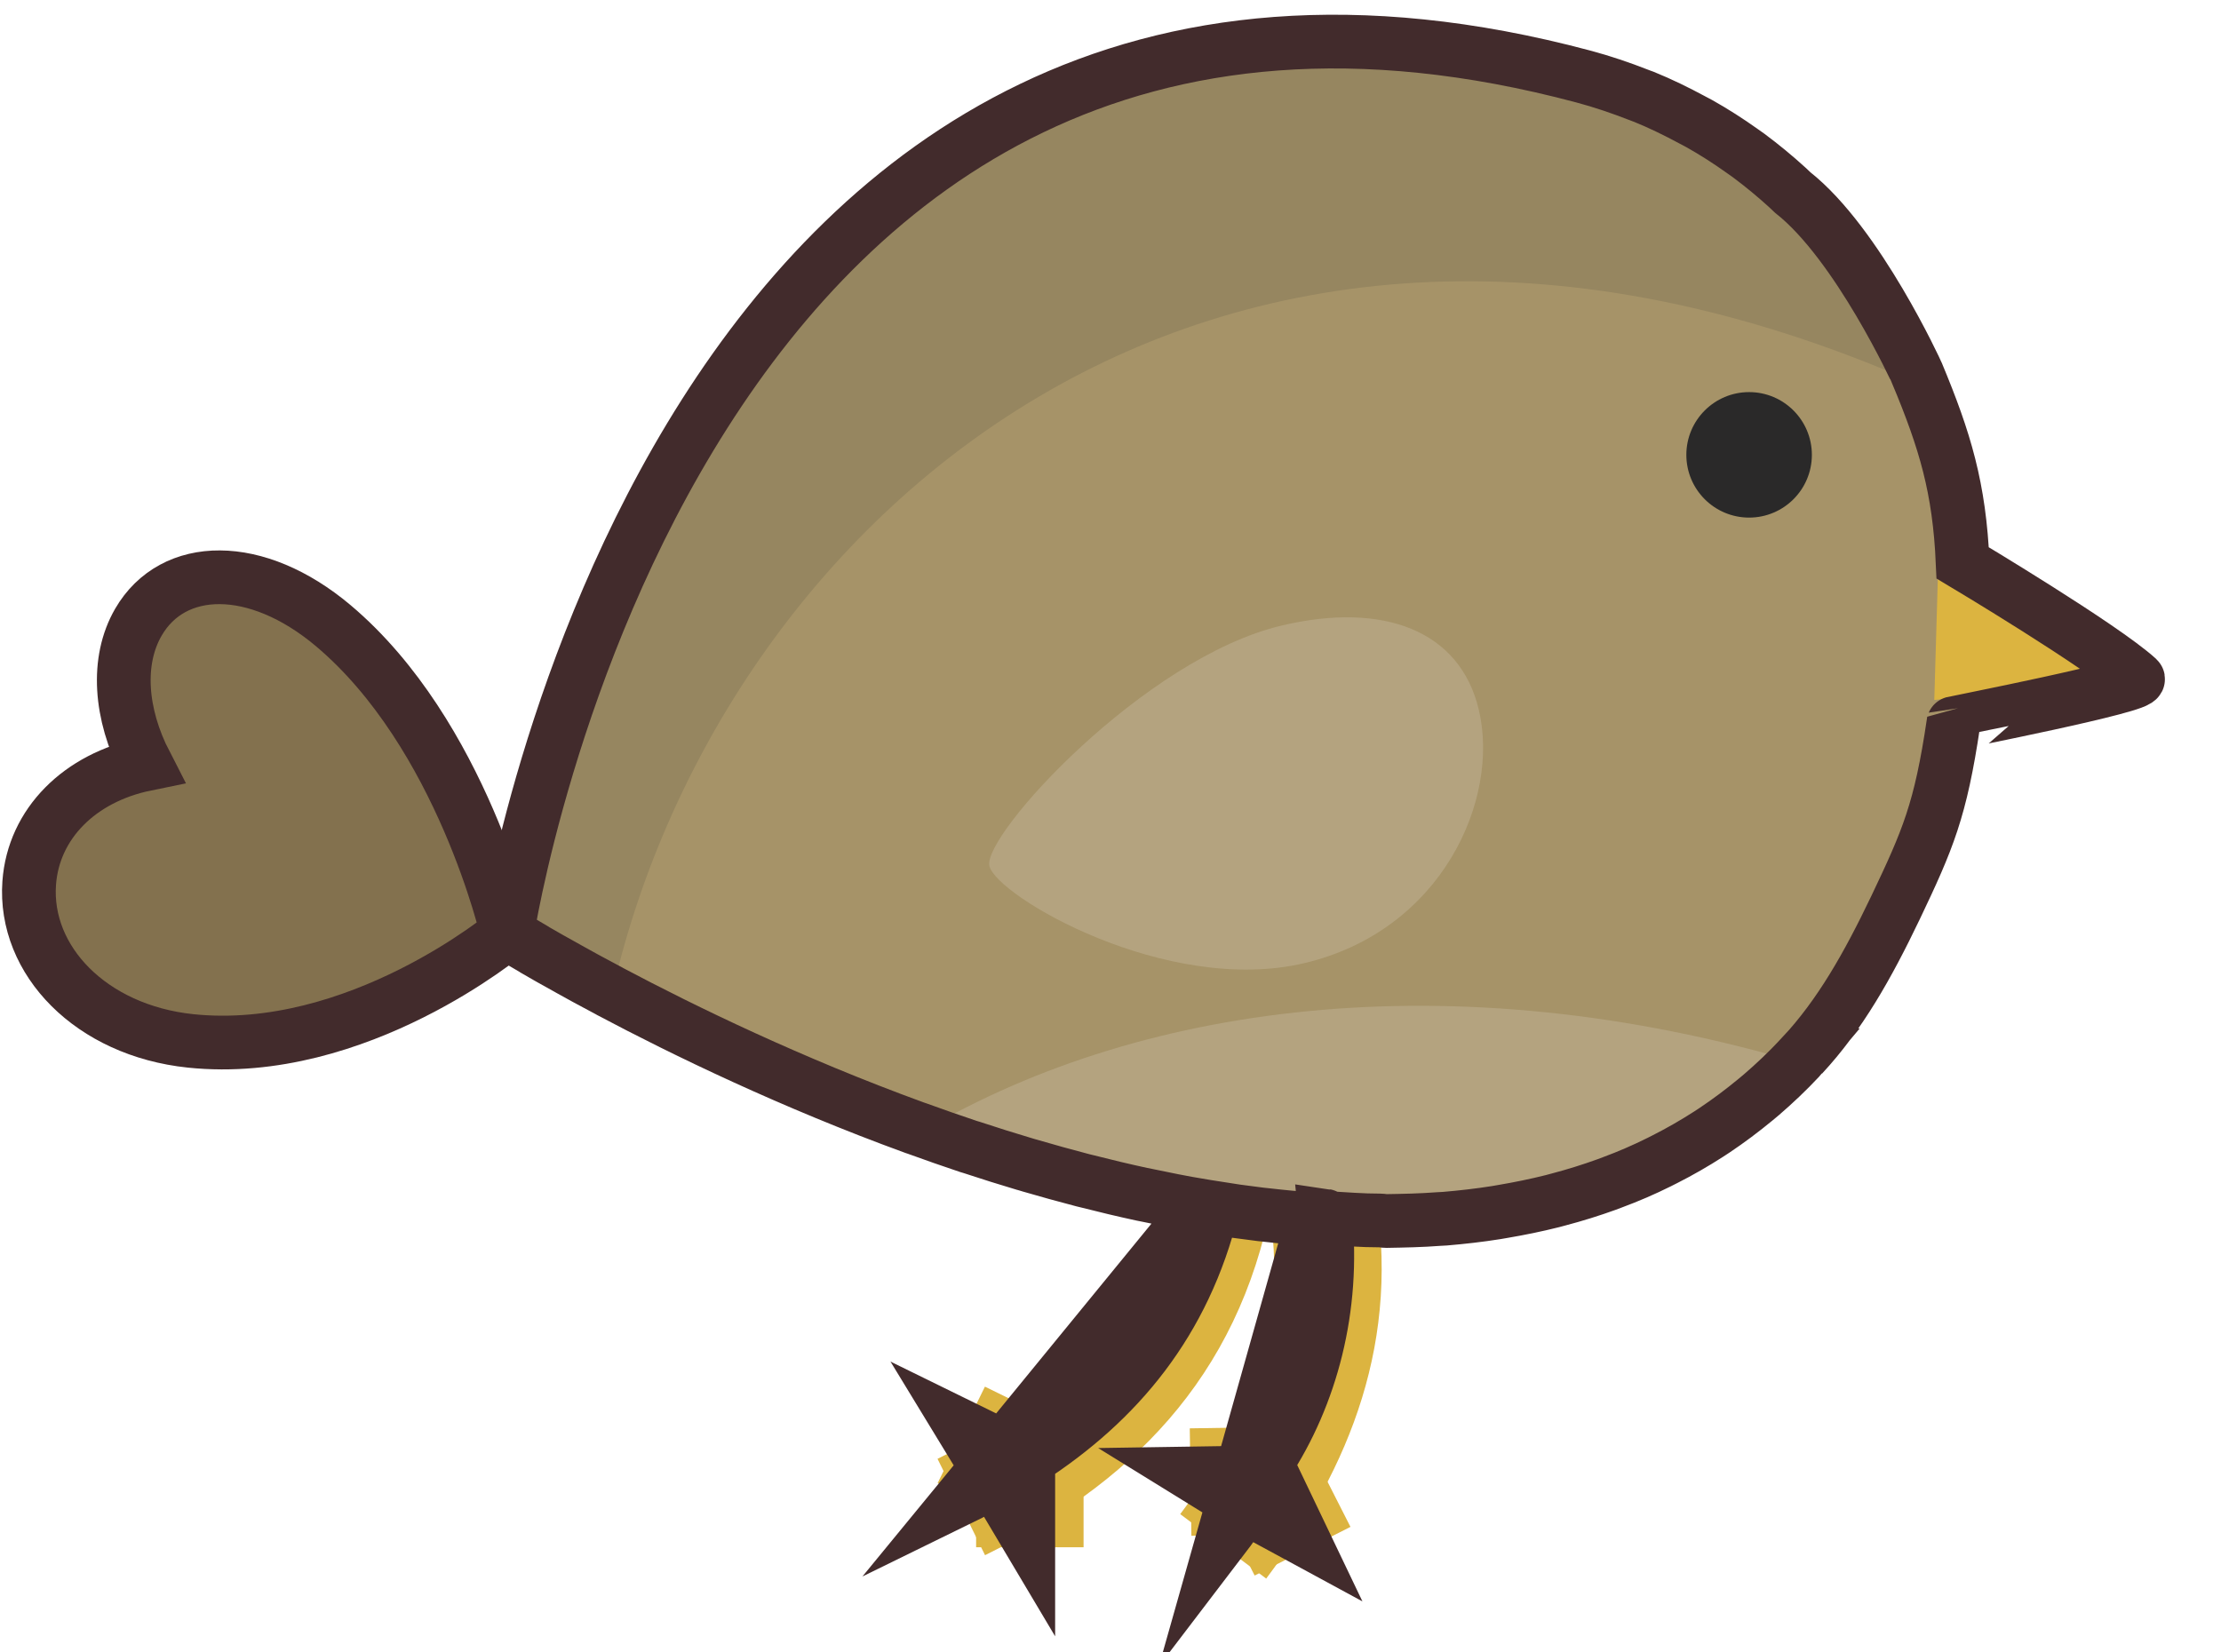
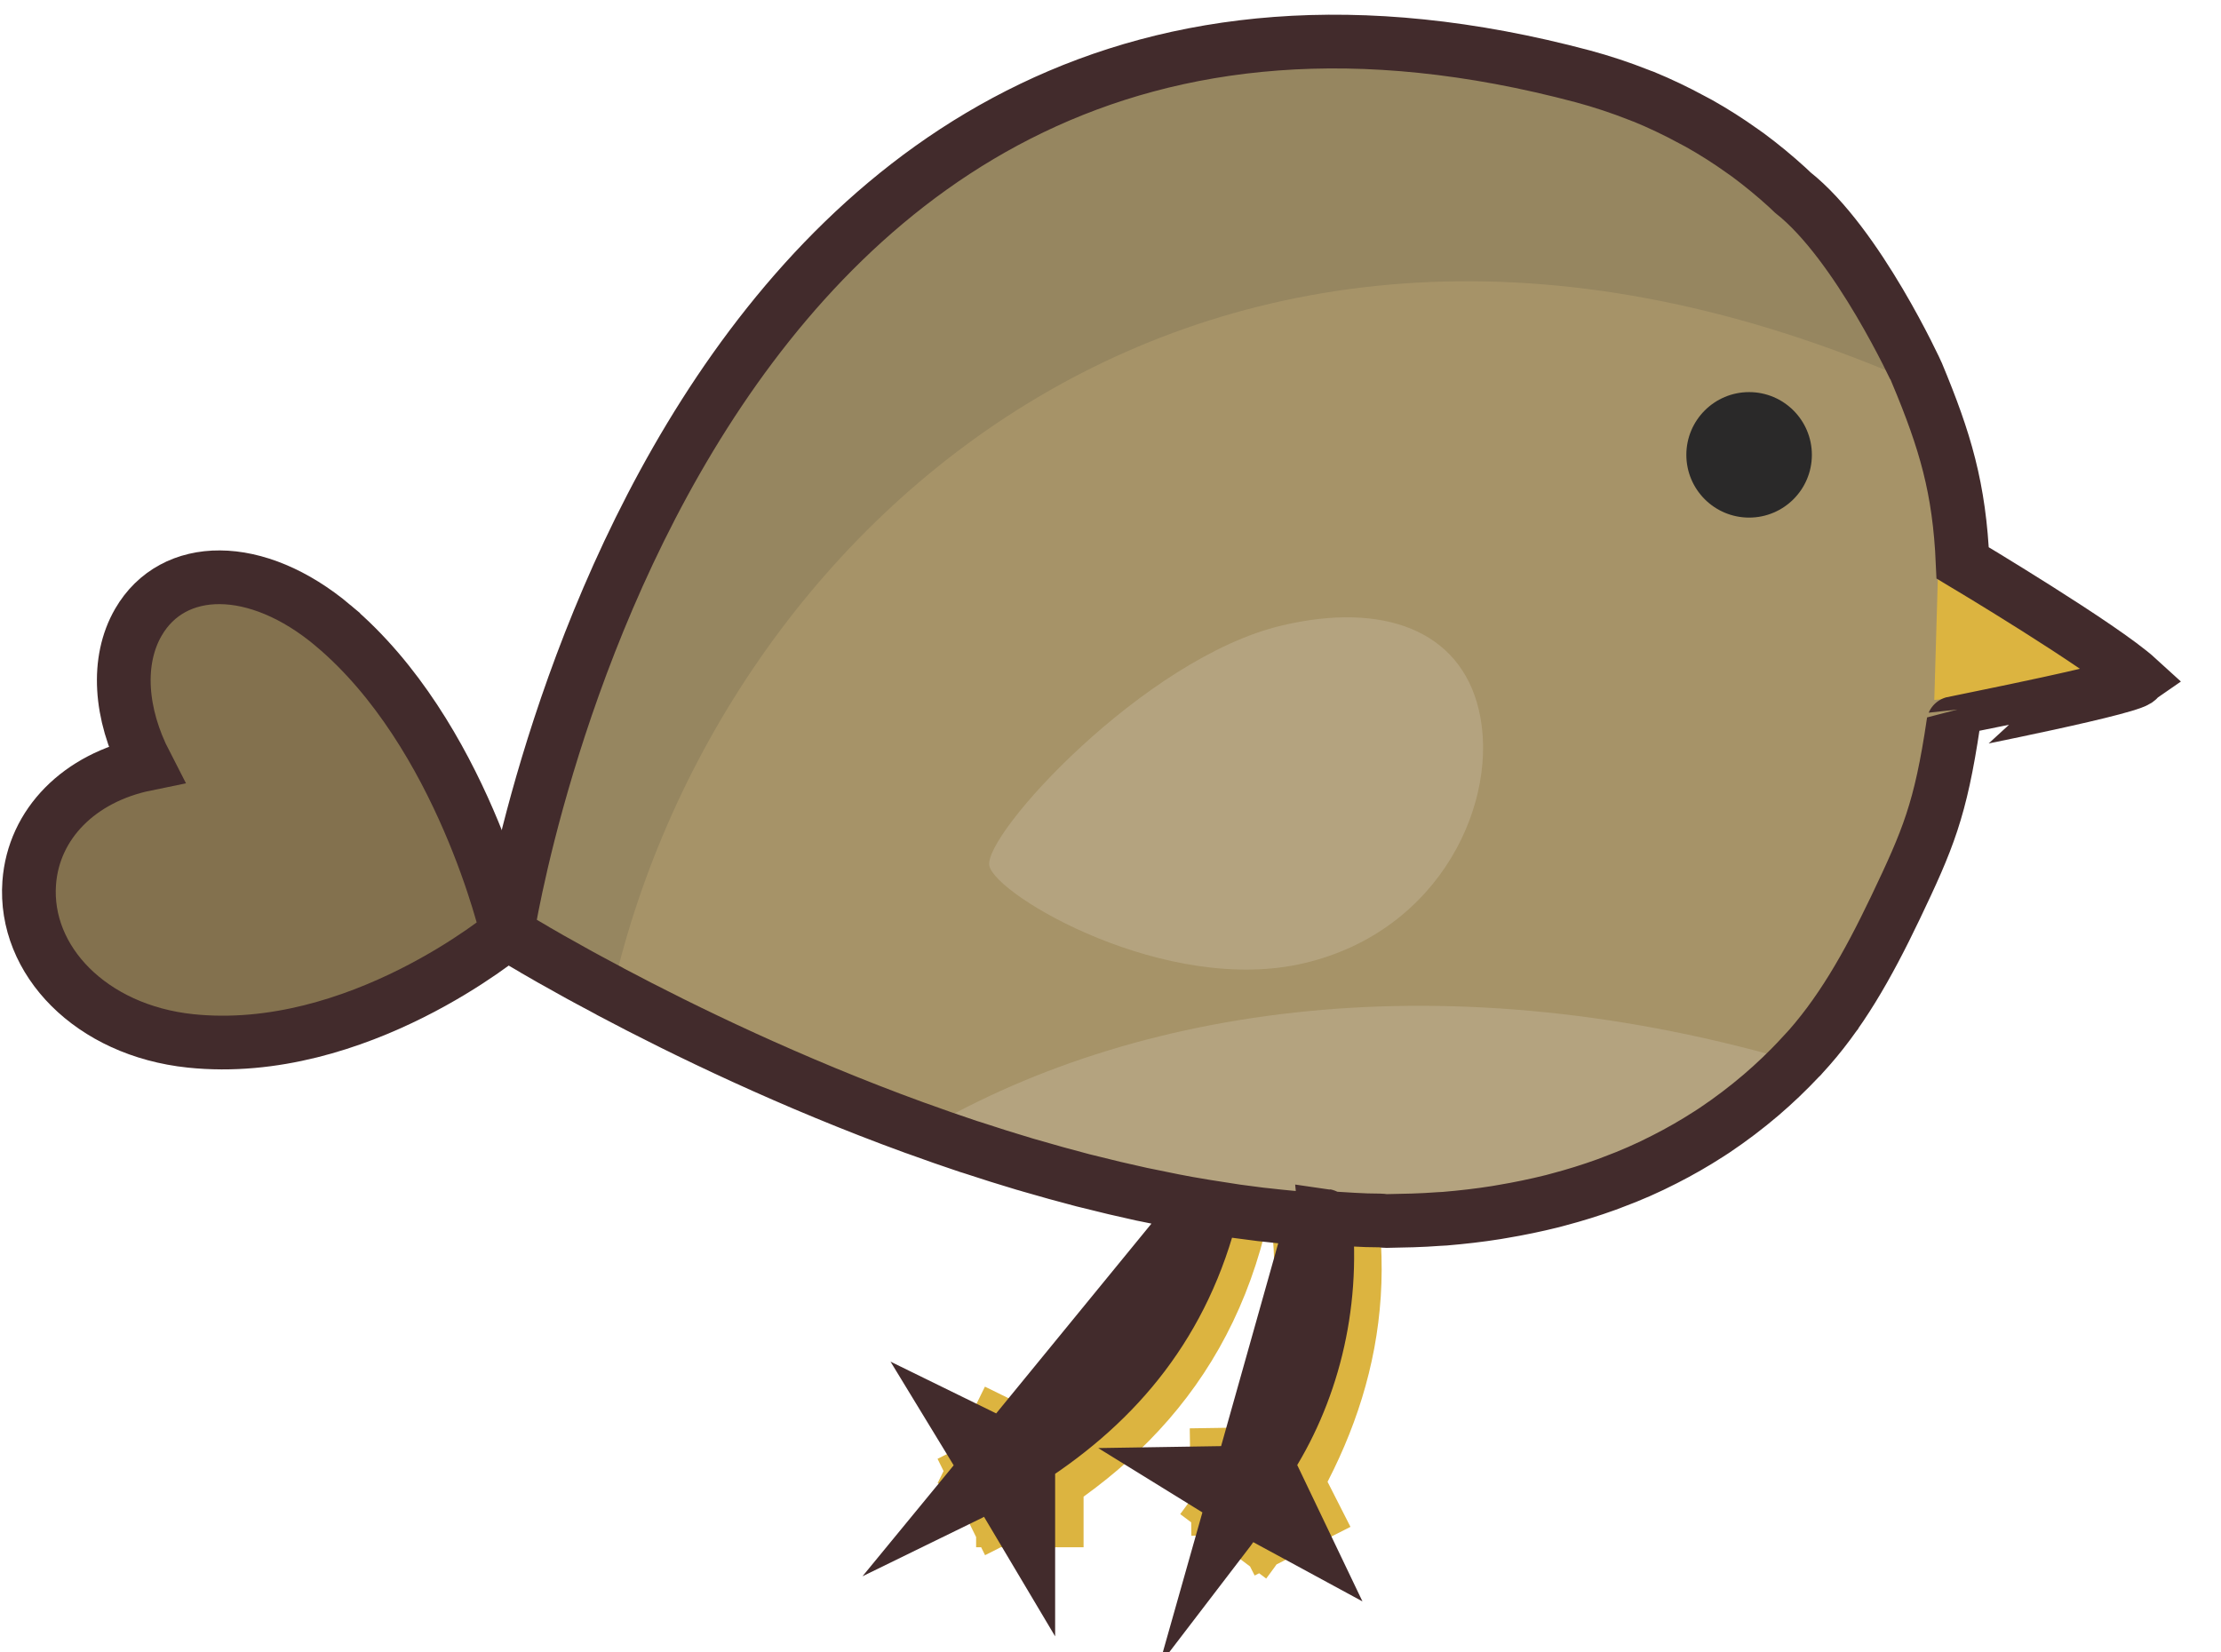
- <svg xmlns="http://www.w3.org/2000/svg" version="1.1" id="Capa_1" x="0px" y="0px" width="143.287px" height="106.582px" viewBox="0 0 143.287 106.582" enable-background="new 0 0 143.287 106.582" xml:space="preserve">
+ <svg xmlns="http://www.w3.org/2000/svg" width="143.287" height="106.582" viewBox="0 0 143.287 106.582">
+   <g fill="none" stroke="#DCB440" stroke-width="6.933" stroke-miterlimit="10">
+     <path d="M78.638 76.927c-1.945 10.166-8.135 16.14-16.62 20.322M66.44 99.847v-5.085l-4.423-2.167" />
+     <g>
+       <path d="M85.263 77.267c1.508 8.55-1.28 15.762-6.348 22.52M84.034 100.1l-2.305-4.536-4.92.075" />
+     </g>
+   </g>
+   <g fill="#83714E">
+     <path d="M13.42 54.856c-4.962-4.178-6.726-10.31-4.495-14.15 2.232-3.853 7.607-3.965 12.57.217 8.305 7.004 11.223 19.83 11.223 19.83s-10.99 1.104-19.297-5.897z" />
+     <path d="M12.29 67.714C5.866 67.042 1.524 62.52 1.884 57.53c.355-4.986 5.27-8.544 11.703-7.874C24.357 50.78 32.72 60.75 32.72 60.75s-9.658 8.087-20.43 6.964z" />
+   </g>
+   <path fill="#A69368" d="M102.14 5.492C43.53-10.145 32.72 60.777 32.72 60.777s68.645 42.955 89.933-1.662c9.56-20.048 2.397-47.51-20.513-53.623z" />
+   <path fill="#968660" d="M123.692 24.755c-3.77-9.08-10.988-16.44-21.553-19.263-58.61-15.637-69.42 55.285-69.42 55.285s2.492 1.555 6.666 3.77c6.707-30.734 38.816-59.826 84.306-39.792z" />
+   <path fill="#B4A37F" d="M58.99 73.32c18.636 6.783 42.818 10.943 57.3-4.673-22.686-6.746-43.18-3.878-57.3 4.672z" />
+   <circle fill="#2A2929" cx="112.843" cy="29.352" r="4.049" />
+   <path fill="#B4A37F" d="M82.7 40.364c-8.883 2.092-19.33 13.555-18.87 15.518.462 1.95 11.427 8.367 20.31 6.272 8.883-2.093 12.637-10.56 11.266-16.348-1.21-5.127-6.16-6.99-12.706-5.442z" />
  <g>
-     <g>
-       <g>
-         <path fill="none" stroke="#DCB440" stroke-width="6.933" stroke-miterlimit="10" d="M78.638,76.927     c-1.945,10.166-8.135,16.139-16.621,20.322" />
-         <polyline fill="none" stroke="#DCB440" stroke-width="6.933" stroke-miterlimit="10" points="66.44,99.847 66.44,94.762      62.017,92.595    " />
-       </g>
-       <g>
-         <path fill="none" stroke="#DCB440" stroke-width="6.933" stroke-miterlimit="10" d="M85.263,77.267     c1.508,8.551-1.279,15.762-6.348,22.521" />
-         <polyline fill="none" stroke="#DCB440" stroke-width="6.933" stroke-miterlimit="10" points="84.034,100.101 81.729,95.564      76.81,95.639    " />
-       </g>
-     </g>
-     <g>
-       <path fill="#83714E" d="M13.421,54.856c-4.963-4.178-6.727-10.309-4.496-14.15c2.232-3.853,7.607-3.965,12.57,0.217    c8.305,7.004,11.223,19.831,11.223,19.831S21.729,61.857,13.421,54.856z" />
-       <path fill="#83714E" d="M12.29,67.714C5.866,67.042,1.524,62.521,1.884,57.531c0.355-4.987,5.271-8.545,11.703-7.875    C24.358,50.78,32.72,60.75,32.72,60.75S23.062,68.837,12.29,67.714z" />
-     </g>
-     <path fill="#A69368" d="M102.14,5.492C43.53-10.145,32.72,60.777,32.72,60.777s68.645,42.955,89.933-1.662   C132.214,39.067,125.05,11.606,102.14,5.492z" />
-     <path fill="#968660" d="M123.692,24.755c-3.771-9.08-10.988-16.439-21.553-19.263C43.53-10.145,32.72,60.777,32.72,60.777   s2.492,1.555,6.666,3.771C46.093,33.813,78.202,4.721,123.692,24.755z" />
-     <path fill="#B4A37F" d="M58.989,73.319c18.637,6.784,42.819,10.944,57.301-4.672C93.604,61.901,73.11,64.769,58.989,73.319z" />
-     <circle fill="#2A2929" cx="112.843" cy="29.352" r="4.049" />
+     <path fill="#DCB440" d="M125.03 36.94l12.895 6.853-13.135 1.375z" />
  </g>
-   <path fill="#B4A37F" d="M82.7,40.364c-8.883,2.092-19.33,13.555-18.869,15.518c0.461,1.949,11.426,8.367,20.309,6.272  c8.883-2.093,12.637-10.559,11.266-16.348C94.196,40.679,89.245,38.816,82.7,40.364z" />
-   <g>
-     <polygon fill="#DCB440" points="125.03,36.941 137.925,43.793 124.79,45.168  " />
-   </g>
-   <g>
-     <path fill="none" stroke="#422B2C" stroke-width="3.467" stroke-miterlimit="10" d="M137.925,43.793   c-2.266-2.071-11.304-7.47-11.304-7.47c-0.213-4.837-1.129-7.872-2.942-12.226c0.008,0-3.815-8.361-8.015-11.668   c-0.121-0.115-0.24-0.227-0.363-0.342c-0.791-0.721-1.62-1.405-2.489-2.052c-0.144-0.098-0.289-0.203-0.431-0.305   c-0.887-0.633-1.812-1.226-2.778-1.767c-0.144-0.078-0.289-0.156-0.431-0.228c-1.004-0.541-2.039-1.049-3.129-1.492   c-0.106-0.041-0.213-0.071-0.321-0.119c-1.15-0.45-2.339-0.856-3.58-1.188C43.53-10.703,32.72,60.218,32.72,60.218   s0.027,0.015,0.064,0.041c0.023,0.014,0.037,0.021,0.086,0.055c0.07,0.044,0.172,0.102,0.305,0.186   c0.002,0.004,0.01,0.008,0.016,0.008c0.129,0.082,0.295,0.184,0.48,0.291c0.035,0.021,0.068,0.041,0.1,0.058   c0.205,0.126,0.436,0.261,0.703,0.413c0.021,0.014,0.041,0.027,0.059,0.041c0.24,0.143,0.514,0.295,0.803,0.46   c0.061,0.034,0.121,0.071,0.189,0.108c0.311,0.177,0.646,0.361,1.012,0.564c0.061,0.037,0.121,0.071,0.18,0.102   c0.311,0.177,0.652,0.363,0.994,0.549c0.105,0.055,0.207,0.111,0.314,0.17c0.4,0.22,0.82,0.443,1.264,0.677   c0.033,0.021,0.064,0.034,0.098,0.056l0,0c4.75,2.519,11.672,5.879,19.607,8.771l0,0c0.055,0.017,0.105,0.032,0.16,0.054   c1.09,0.396,2.197,0.785,3.324,1.161c0.08,0.026,0.162,0.052,0.244,0.074c1.119,0.368,2.254,0.729,3.404,1.069   c0.088,0.031,0.184,0.059,0.281,0.082c1.141,0.334,2.295,0.652,3.457,0.957c0.102,0.023,0.203,0.051,0.305,0.074   c1.156,0.295,2.318,0.572,3.49,0.826c0.111,0.023,0.223,0.044,0.332,0.066c1.156,0.244,2.318,0.476,3.482,0.672L64.739,93.371   l-2.719-1.334l1.627,2.672l-1.627,1.982c0.74-0.361,1.385-0.762,2.088-1.15l2.23,3.748v-5.088l0.008-0.025   c5.789-3.75,10.042-8.827,11.875-16.248c1.032,0.166,2.077,0.314,3.114,0.438c0.125,0.014,0.261,0.026,0.384,0.04   c0.993,0.115,1.991,0.21,2.981,0.277l-4.603,16.351l-3.293,0.051l2.793,1.725l-0.686,2.424c0.498-0.652,0.949-1.32,1.396-1.984   l3.723,2.02l-2.303-4.816H81.7c2.891-4.404,4.395-10.039,3.801-16c0.027,0.004,0.062,0.143,0.096,0.146   c1.146,0.064,2.291,0.162,3.432,0.158c0.138,0,0.269,0.037,0.404,0.035c1.137-0.019,2.264-0.041,3.381-0.127   c0.138-0.01,0.271-0.014,0.402-0.022c1.117-0.095,2.219-0.22,3.312-0.394c0.135-0.022,0.27-0.047,0.406-0.07   c1.086-0.184,2.157-0.402,3.215-0.668c0.135-0.036,0.268-0.073,0.399-0.107c1.054-0.277,2.089-0.6,3.106-0.968   c0.132-0.048,0.261-0.099,0.394-0.149c1.013-0.375,2.009-0.806,2.979-1.289c0.129-0.062,0.258-0.125,0.383-0.193   c0.965-0.49,1.91-1.031,2.83-1.625c0.121-0.08,0.248-0.161,0.369-0.242c0.91-0.609,1.797-1.273,2.664-1.991   c0.115-0.091,0.233-0.192,0.352-0.294c0.854-0.734,1.684-1.521,2.482-2.373c0.057-0.064,0.129-0.111,0.186-0.18   c-0.006,0-0.01,0-0.014,0c2.418-2.605,4.201-5.745,6.012-9.533c2.096-4.4,2.902-6.296,3.734-11.9   C126.028,46.659,138.407,44.233,137.925,43.793z" />
-     <path fill="none" stroke="#422B2C" stroke-width="3.466" stroke-miterlimit="10" d="M21.499,40.374   c-4.963-4.178-10.34-4.072-12.57-0.224c-1.439,2.485-1.195,5.914,0.48,9.161c-4.268,0.873-7.248,3.839-7.525,7.671   c-0.359,4.986,3.982,9.514,10.406,10.188c10.771,1.123,20.43-6.969,20.43-6.969S29.802,47.371,21.499,40.374z" />
+   <g fill="none" stroke="#422B2C" stroke-miterlimit="10">
+     <path stroke-width="3.467" d="M137.925 43.793c-2.266-2.07-11.304-7.47-11.304-7.47-.212-4.837-1.128-7.872-2.94-12.226.007 0-3.816-8.36-8.016-11.668-.12-.116-.24-.228-.363-.343-.79-.72-1.62-1.405-2.488-2.052-.144-.098-.29-.203-.43-.305a30.125 30.125 0 0 0-2.78-1.767 18.14 18.14 0 0 0-.43-.228 31.945 31.945 0 0 0-3.13-1.492c-.105-.04-.212-.07-.32-.12a33.74 33.74 0 0 0-3.58-1.187C43.53-10.704 32.72 60.218 32.72 60.218s.027.015.064.04c.023.015.037.022.086.056.07.044.172.102.305.186.002.004.01.008.016.008.13.082.296.184.48.29l.1.06c.206.125.437.26.704.412l.06.04c.24.144.513.296.802.46.06.035.12.072.19.11.31.176.645.36 1.01.563.062.037.122.07.18.102a60.432 60.432 0 0 0 1.31.72c.4.22.82.442 1.263.676.032.022.063.035.097.057 4.75 2.52 11.672 5.88 19.607 8.77.055.018.105.033.16.055 1.09.396 2.197.785 3.324 1.16.08.027.162.053.244.075 1.12.368 2.254.73 3.404 1.07.088.03.184.058.28.08 1.142.335 2.296.653 3.458.958.102.023.203.05.305.074 1.155.294 2.317.57 3.49.825l.33.066c1.157.245 2.32.477 3.483.673L64.74 93.37l-2.72-1.333 1.627 2.672-1.627 1.98c.74-.36 1.385-.76 2.088-1.15l2.23 3.75V94.2l.008-.024c5.79-3.75 10.042-8.827 11.875-16.248 1.033.166 2.078.314 3.115.438.125.014.26.026.384.04.992.115 1.99.21 2.98.277l-4.603 16.35-3.293.052 2.793 1.725-.686 2.424c.5-.652.95-1.32 1.397-1.984l3.723 2.02-2.303-4.816H81.7c2.89-4.404 4.395-10.04 3.8-16 .028.004.063.143.097.146 1.146.064 2.29.162 3.432.158.137 0 .268.037.403.035 1.137-.02 2.264-.04 3.38-.127.14-.01.272-.014.403-.022 1.117-.095 2.22-.22 3.312-.394.135-.022.27-.047.406-.07a41.817 41.817 0 0 0 3.215-.668c.134-.036.267-.073.398-.107a36.06 36.06 0 0 0 3.106-.968c.132-.048.26-.1.394-.15a30.247 30.247 0 0 0 3.362-1.48c.965-.49 1.91-1.032 2.83-1.626.12-.08.248-.16.37-.24a32.633 32.633 0 0 0 3.015-2.286 31.72 31.72 0 0 0 2.482-2.373c.057-.063.13-.11.186-.18h-.014c2.417-2.604 4.2-5.744 6.01-9.532 2.097-4.4 2.903-6.296 3.735-11.9.003-.01 12.382-2.435 11.9-2.875z" />
+     <path stroke-width="3.466" d="M21.5 40.374c-4.964-4.178-10.34-4.072-12.57-.224-1.44 2.485-1.196 5.914.48 9.16-4.27.874-7.25 3.84-7.526 7.672-.36 4.986 3.982 9.514 10.406 10.188 10.77 1.123 20.43-6.97 20.43-6.97S29.802 47.37 21.5 40.375z" />
  </g>
</svg>
